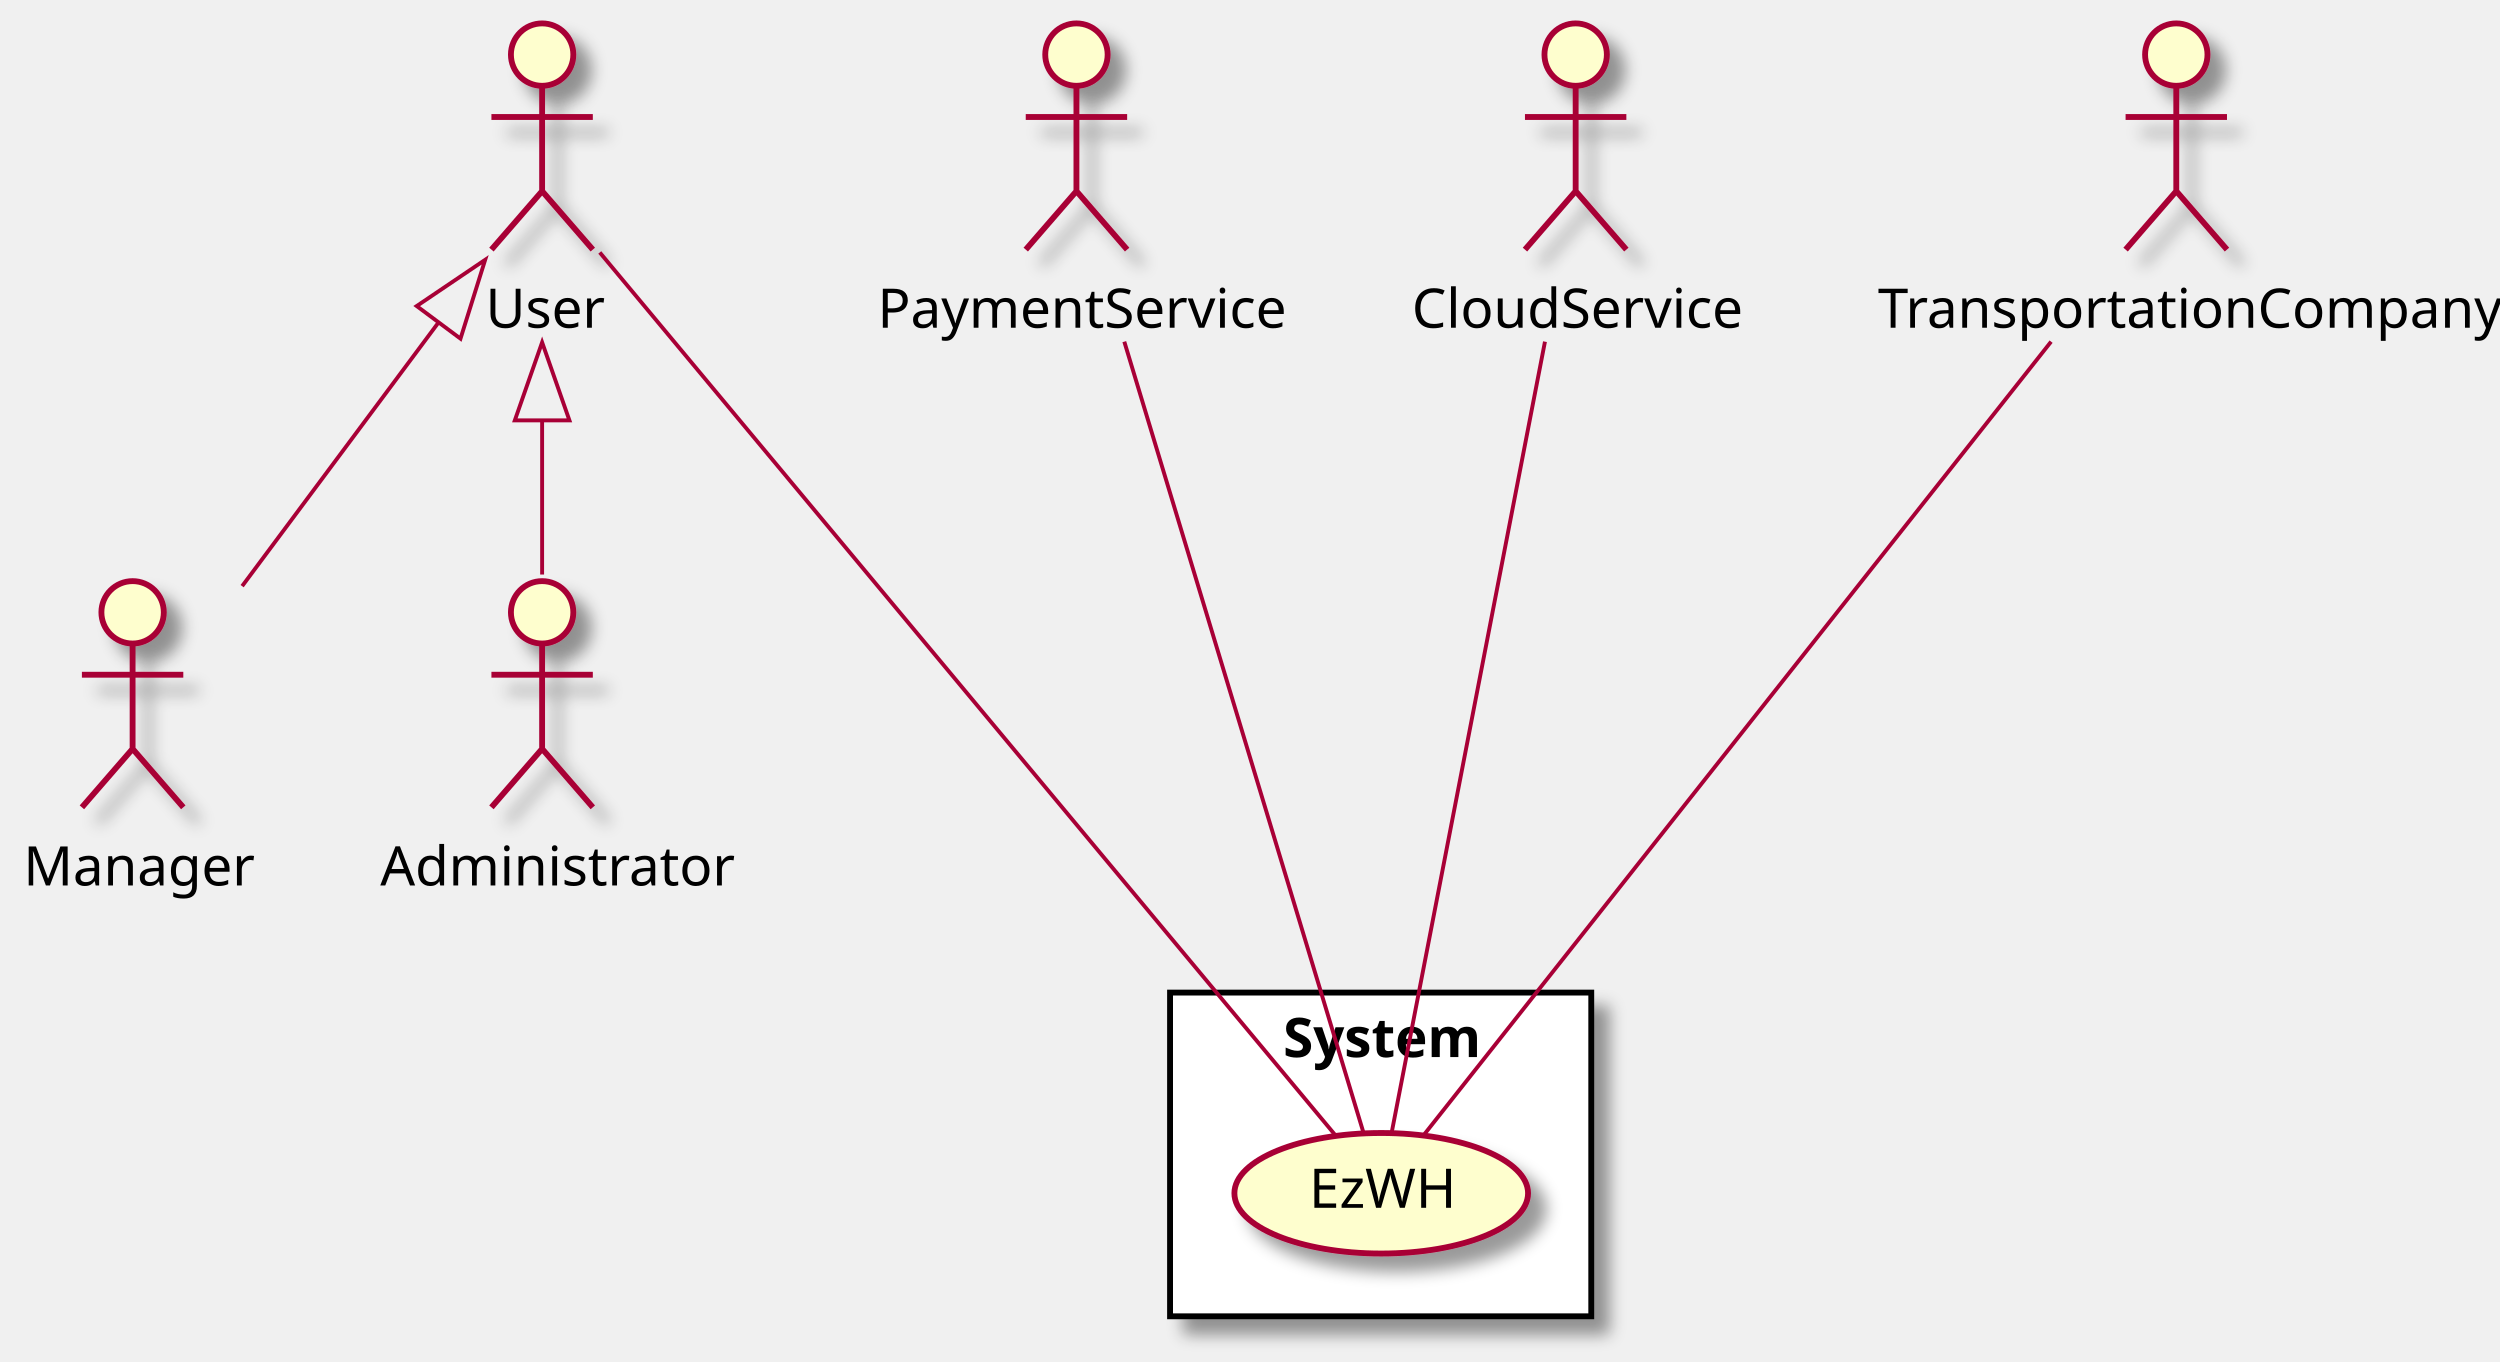
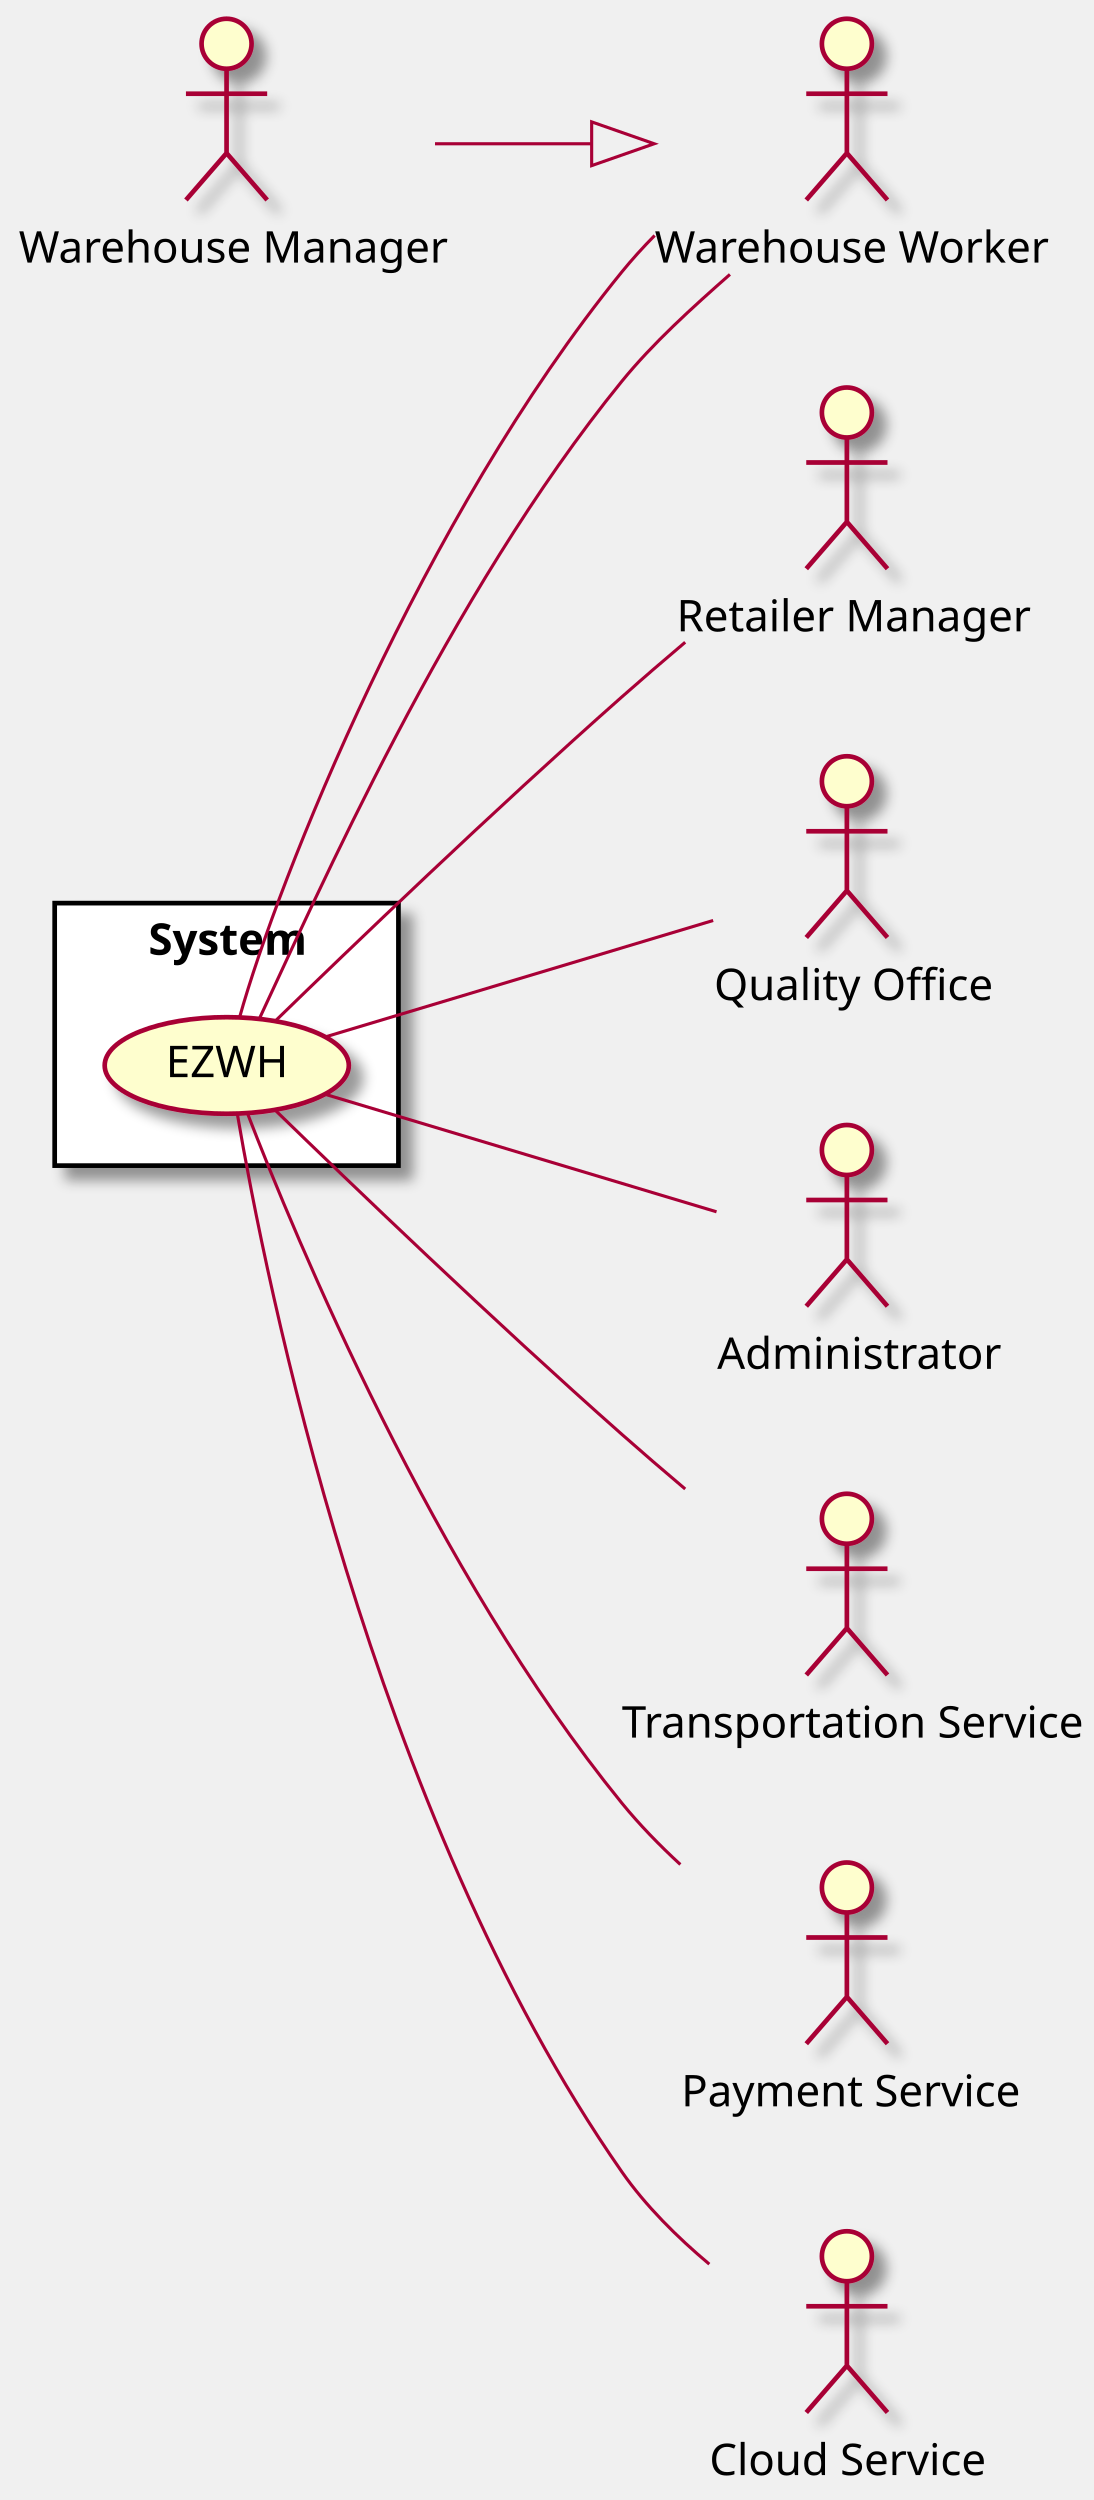
- <svg xmlns="http://www.w3.org/2000/svg" contentScriptType="application/ecmascript" contentStyleType="text/css" height="349px" preserveAspectRatio="none" style="width:641px;height:349px;background:#FFFFFF;" version="1.1" viewBox="0 0 641 349" width="641px" zoomAndPan="magnify">
+ <svg xmlns="http://www.w3.org/2000/svg" contentScriptType="application/ecmascript" contentStyleType="text/css" height="800px" preserveAspectRatio="none" style="width:350px;height:800px;background:#FFFFFF;" version="1.1" viewBox="0 0 350 800" width="350px" zoomAndPan="magnify">
  <defs>
-     <filter height="300%" id="f1rkd2div8tixh" width="300%" x="-1" y="-1">
+     <filter height="300%" id="f1902w3fozq30x" width="300%" x="-1" y="-1">
      <feGaussianBlur result="blurOut" stdDeviation="2.0" />
      <feColorMatrix in="blurOut" result="blurOut2" type="matrix" values="0 0 0 0 0 0 0 0 0 0 0 0 0 0 0 0 0 0 .4 0" />
      <feOffset dx="4.0" dy="4.0" in="blurOut2" result="blurOut3" />
      <feBlend in="SourceGraphic" in2="blurOut3" mode="normal" />
    </filter>
  </defs>
  <g>
-     <rect fill="#FFFFFF" filter="url(#f1rkd2div8tixh)" height="83" style="stroke:#000000;stroke-width:1.5;" width="108" x="300" y="254.5" />
-     <text fill="#000000" font-family="sans-serif" font-size="14" font-weight="bold" lengthAdjust="spacing" textLength="50" x="329" y="271.033">System</text>
-     <ellipse cx="354.148" cy="305.952" fill="#FEFECE" filter="url(#f1rkd2div8tixh)" rx="37.648" ry="15.452" style="stroke:#A80036;stroke-width:1.5;" />
-     <text fill="#000000" font-family="sans-serif" font-size="14" lengthAdjust="spacing" textLength="37" x="335.648" y="309.68">EzWH</text>
-     <ellipse cx="139" cy="14" fill="#FEFECE" filter="url(#f1rkd2div8tixh)" rx="8" ry="8" style="stroke:#A80036;stroke-width:1.5;" />
-     <path d="M139,22 L139,49 M126,30 L152,30 M139,49 L126,64 M139,49 L152,64 " fill="none" filter="url(#f1rkd2div8tixh)" style="stroke:#A80036;stroke-width:1.5;" />
-     <text fill="#000000" font-family="sans-serif" font-size="14" lengthAdjust="spacing" textLength="29" x="124.5" y="84.033">User</text>
-     <ellipse cx="34" cy="157" fill="#FEFECE" filter="url(#f1rkd2div8tixh)" rx="8" ry="8" style="stroke:#A80036;stroke-width:1.5;" />
-     <path d="M34,165 L34,192 M21,173 L47,173 M34,192 L21,207 M34,192 L47,207 " fill="none" filter="url(#f1rkd2div8tixh)" style="stroke:#A80036;stroke-width:1.5;" />
-     <text fill="#000000" font-family="sans-serif" font-size="14" lengthAdjust="spacing" textLength="56" x="6" y="227.033">Manager</text>
-     <ellipse cx="139" cy="157" fill="#FEFECE" filter="url(#f1rkd2div8tixh)" rx="8" ry="8" style="stroke:#A80036;stroke-width:1.5;" />
-     <path d="M139,165 L139,192 M126,173 L152,173 M139,192 L126,207 M139,192 L152,207 " fill="none" filter="url(#f1rkd2div8tixh)" style="stroke:#A80036;stroke-width:1.5;" />
-     <text fill="#000000" font-family="sans-serif" font-size="14" lengthAdjust="spacing" textLength="83" x="97.5" y="227.033">Administrator</text>
-     <ellipse cx="276" cy="14" fill="#FEFECE" filter="url(#f1rkd2div8tixh)" rx="8" ry="8" style="stroke:#A80036;stroke-width:1.5;" />
-     <path d="M276,22 L276,49 M263,30 L289,30 M276,49 L263,64 M276,49 L289,64 " fill="none" filter="url(#f1rkd2div8tixh)" style="stroke:#A80036;stroke-width:1.5;" />
-     <text fill="#000000" font-family="sans-serif" font-size="14" lengthAdjust="spacing" textLength="102" x="225" y="84.033">PaymentService</text>
-     <ellipse cx="404" cy="14" fill="#FEFECE" filter="url(#f1rkd2div8tixh)" rx="8" ry="8" style="stroke:#A80036;stroke-width:1.5;" />
-     <path d="M404,22 L404,49 M391,30 L417,30 M404,49 L391,64 M404,49 L417,64 " fill="none" filter="url(#f1rkd2div8tixh)" style="stroke:#A80036;stroke-width:1.5;" />
-     <text fill="#000000" font-family="sans-serif" font-size="14" lengthAdjust="spacing" textLength="84" x="362" y="84.033">CloudService</text>
-     <ellipse cx="558" cy="14" fill="#FEFECE" filter="url(#f1rkd2div8tixh)" rx="8" ry="8" style="stroke:#A80036;stroke-width:1.5;" />
-     <path d="M558,22 L558,49 M545,30 L571,30 M558,49 L545,64 M558,49 L571,64 " fill="none" filter="url(#f1rkd2div8tixh)" style="stroke:#A80036;stroke-width:1.5;" />
-     <text fill="#000000" font-family="sans-serif" font-size="14" lengthAdjust="spacing" textLength="153" x="481.5" y="84.033">TransportationCompany</text>
-     <path d="M112.35,82.79 C96.98,103.43 77.68,129.34 62.08,150.29 " fill="none" id="User-backto-Manager" style="stroke:#A80036;stroke-width:1.0;" />
-     <polygon fill="none" points="106.84,78.47,124.4,66.61,118.07,86.83,106.84,78.47" style="stroke:#A80036;stroke-width:1.0;" />
-     <path d="M139,108.01 C139,121.29 139,135.04 139,147.31 " fill="none" id="User-backto-Administrator" style="stroke:#A80036;stroke-width:1.0;" />
-     <polygon fill="none" points="132,107.78,139,87.78,146,107.78,132,107.78" style="stroke:#A80036;stroke-width:1.0;" />
-     <path d="M153.78,64.73 C194.19,113.23 305.96,247.36 342.37,291.05 " fill="none" id="User-EZWareHouse" style="stroke:#A80036;stroke-width:1.0;" />
-     <path d="M288.27,87.6 C305.99,146.2 337.89,251.72 349.57,290.33 " fill="none" id="PaymentService-EZWareHouse" style="stroke:#A80036;stroke-width:1.0;" />
-     <path d="M396.13,87.6 C384.77,146.2 364.33,251.72 356.84,290.33 " fill="none" id="CloudService-EZWareHouse" style="stroke:#A80036;stroke-width:1.0;" />
-     <path d="M525.9,87.6 C479.22,146.63 394.92,253.25 364.94,291.16 " fill="none" id="TransportationCompany-EZWareHouse" style="stroke:#A80036;stroke-width:1.0;" />
+     <rect fill="#FFFFFF" filter="url(#f1902w3fozq30x)" height="84" style="stroke:#000000;stroke-width:1.5;" width="110" x="17.5" y="289" />
+     <text fill="#000000" font-family="sans-serif" font-size="14" font-weight="bold" lengthAdjust="spacing" textLength="50" x="47.5" y="305.533">System</text>
+     <ellipse cx="72.562" cy="340.952" fill="#FEFECE" filter="url(#f1902w3fozq30x)" rx="39.062" ry="15.452" style="stroke:#A80036;stroke-width:1.5;" />
+     <text fill="#000000" font-family="sans-serif" font-size="14" lengthAdjust="spacing" textLength="39" x="53.062" y="344.68">EZWH</text>
+     <ellipse cx="72.5" cy="14" fill="#FEFECE" filter="url(#f1902w3fozq30x)" rx="8" ry="8" style="stroke:#A80036;stroke-width:1.5;" />
+     <path d="M72.5,22 L72.5,49 M59.5,30 L85.5,30 M72.5,49 L59.5,64 M72.5,49 L85.5,64 " fill="none" filter="url(#f1902w3fozq30x)" style="stroke:#A80036;stroke-width:1.5;" />
+     <text fill="#000000" font-family="sans-serif" font-size="14" lengthAdjust="spacing" textLength="133" x="6" y="84.033">Warehouse Manager</text>
+     <ellipse cx="271" cy="132" fill="#FEFECE" filter="url(#f1902w3fozq30x)" rx="8" ry="8" style="stroke:#A80036;stroke-width:1.5;" />
+     <path d="M271,140 L271,167 M258,148 L284,148 M271,167 L258,182 M271,167 L284,182 " fill="none" filter="url(#f1902w3fozq30x)" style="stroke:#A80036;stroke-width:1.5;" />
+     <text fill="#000000" font-family="sans-serif" font-size="14" lengthAdjust="spacing" textLength="109" x="216.5" y="202.033">Retailer Manager</text>
+     <ellipse cx="271" cy="250" fill="#FEFECE" filter="url(#f1902w3fozq30x)" rx="8" ry="8" style="stroke:#A80036;stroke-width:1.5;" />
+     <path d="M271,258 L271,285 M258,266 L284,266 M271,285 L258,300 M271,285 L284,300 " fill="none" filter="url(#f1902w3fozq30x)" style="stroke:#A80036;stroke-width:1.5;" />
+     <text fill="#000000" font-family="sans-serif" font-size="14" lengthAdjust="spacing" textLength="85" x="228.5" y="320.033">Quality Office</text>
+     <ellipse cx="271" cy="14" fill="#FEFECE" filter="url(#f1902w3fozq30x)" rx="8" ry="8" style="stroke:#A80036;stroke-width:1.5;" />
+     <path d="M271,22 L271,49 M258,30 L284,30 M271,49 L258,64 M271,49 L284,64 " fill="none" filter="url(#f1902w3fozq30x)" style="stroke:#A80036;stroke-width:1.5;" />
+     <text fill="#000000" font-family="sans-serif" font-size="14" lengthAdjust="spacing" textLength="123" x="209.5" y="84.033">Warehouse Worker</text>
+     <ellipse cx="271" cy="368" fill="#FEFECE" filter="url(#f1902w3fozq30x)" rx="8" ry="8" style="stroke:#A80036;stroke-width:1.5;" />
+     <path d="M271,376 L271,403 M258,384 L284,384 M271,403 L258,418 M271,403 L284,418 " fill="none" filter="url(#f1902w3fozq30x)" style="stroke:#A80036;stroke-width:1.5;" />
+     <text fill="#000000" font-family="sans-serif" font-size="14" lengthAdjust="spacing" textLength="83" x="229.5" y="438.033">Administrator</text>
+     <ellipse cx="271" cy="486" fill="#FEFECE" filter="url(#f1902w3fozq30x)" rx="8" ry="8" style="stroke:#A80036;stroke-width:1.5;" />
+     <path d="M271,494 L271,521 M258,502 L284,502 M271,521 L258,536 M271,521 L284,536 " fill="none" filter="url(#f1902w3fozq30x)" style="stroke:#A80036;stroke-width:1.5;" />
+     <text fill="#000000" font-family="sans-serif" font-size="14" lengthAdjust="spacing" textLength="144" x="199" y="556.033">Transportation Service</text>
+     <ellipse cx="271" cy="604" fill="#FEFECE" filter="url(#f1902w3fozq30x)" rx="8" ry="8" style="stroke:#A80036;stroke-width:1.5;" />
+     <path d="M271,612 L271,639 M258,620 L284,620 M271,639 L258,654 M271,639 L284,654 " fill="none" filter="url(#f1902w3fozq30x)" style="stroke:#A80036;stroke-width:1.5;" />
+     <text fill="#000000" font-family="sans-serif" font-size="14" lengthAdjust="spacing" textLength="106" x="218" y="674.033">Payment Service</text>
+     <ellipse cx="271" cy="722" fill="#FEFECE" filter="url(#f1902w3fozq30x)" rx="8" ry="8" style="stroke:#A80036;stroke-width:1.5;" />
+     <path d="M271,730 L271,757 M258,738 L284,738 M271,757 L258,772 M271,757 L284,772 " fill="none" filter="url(#f1902w3fozq30x)" style="stroke:#A80036;stroke-width:1.5;" />
+     <text fill="#000000" font-family="sans-serif" font-size="14" lengthAdjust="spacing" textLength="88" x="227" y="792.033">Cloud Service</text>
+     <path d="M139.2,46 C155.22,46 172.53,46 189.16,46 " fill="none" id="WarehouseManager-to-WarehouseWorker" style="stroke:#A80036;stroke-width:1.0;" />
+     <polygon fill="none" points="189.33,39,209.33,46,189.33,53,189.33,39" style="stroke:#A80036;stroke-width:1.0;" />
+     <path d="M104.2,331.78 C137.56,321.77 191.04,305.71 228.21,294.55 " fill="none" id="EZWH-QualityOffice" style="stroke:#A80036;stroke-width:1.0;" />
+     <path d="M88.29,355.47 C111.49,378.03 158,422.75 199,459 C205.48,464.73 212.39,470.67 219.26,476.48 " fill="none" id="EZWH-TransportationService" style="stroke:#A80036;stroke-width:1.0;" />
+     <path d="M79.2,356.29 C94.38,395.74 138.81,503.03 199,577 C204.56,583.84 211.01,590.46 217.71,596.64 " fill="none" id="EZWH-PayementService" style="stroke:#A80036;stroke-width:1.0;" />
+     <path d="M75.95,356.48 C84.79,408.48 118.79,580.02 199,695 C206.61,705.91 216.75,715.95 226.98,724.53 " fill="none" id="EZWH-CloudService" style="stroke:#A80036;stroke-width:1.0;" />
+     <path d="M82.98,326.02 C100.95,287.77 143.2,190.57 199,122 C208.91,109.82 221.64,98.32 233.58,87.81 " fill="none" id="EZWH-WarehouseWorker" style="stroke:#A80036;stroke-width:1.0;" />
+     <path d="M76.67,325.55 C88.82,281.96 135,165.64 199,87 C202.24,83.02 205.77,79.12 209.49,75.36 " fill="none" id="EZWH-WarehouseWorker-1" style="stroke:#A80036;stroke-width:1.0;" />
+     <path d="M88.29,326.53 C111.49,303.97 158,259.25 199,223 C205.48,217.27 212.39,211.33 219.26,205.52 " fill="none" id="EZWH-RetailerManager" style="stroke:#A80036;stroke-width:1.0;" />
+     <path d="M104.2,350.22 C137.88,360.33 192.08,376.6 229.29,387.78 " fill="none" id="EZWH-Administrator" style="stroke:#A80036;stroke-width:1.0;" />
  </g>
</svg>
